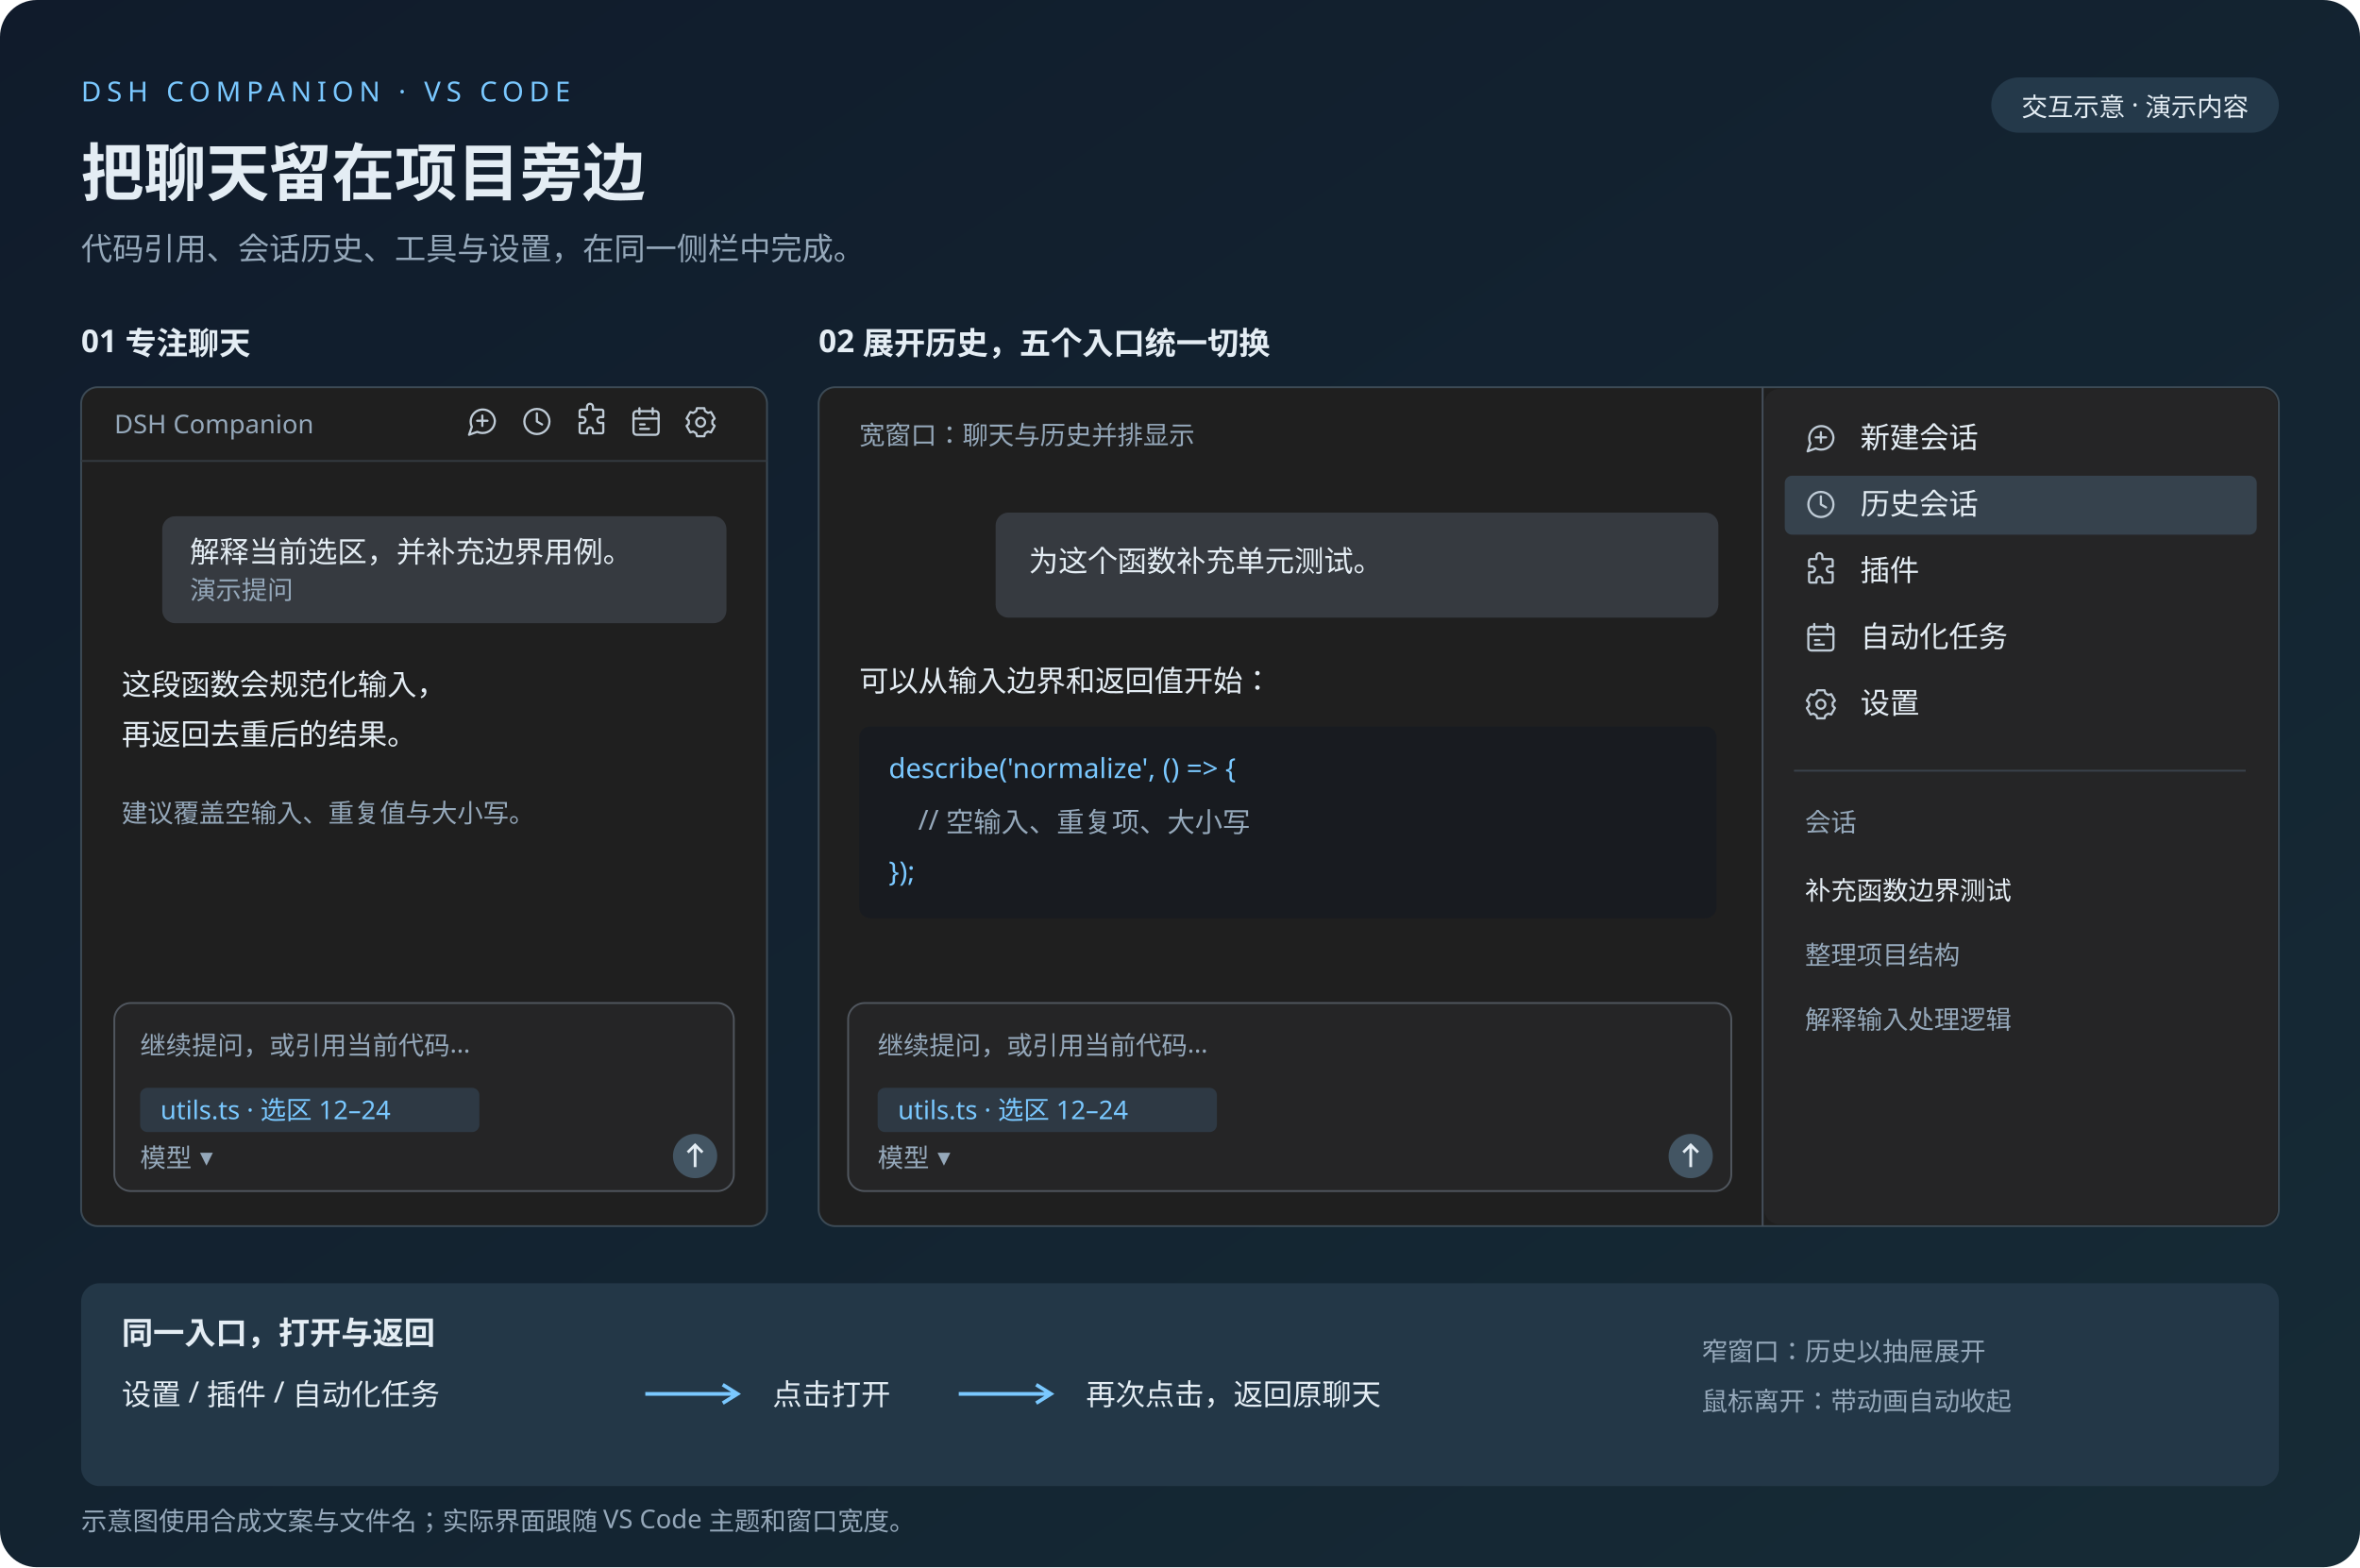
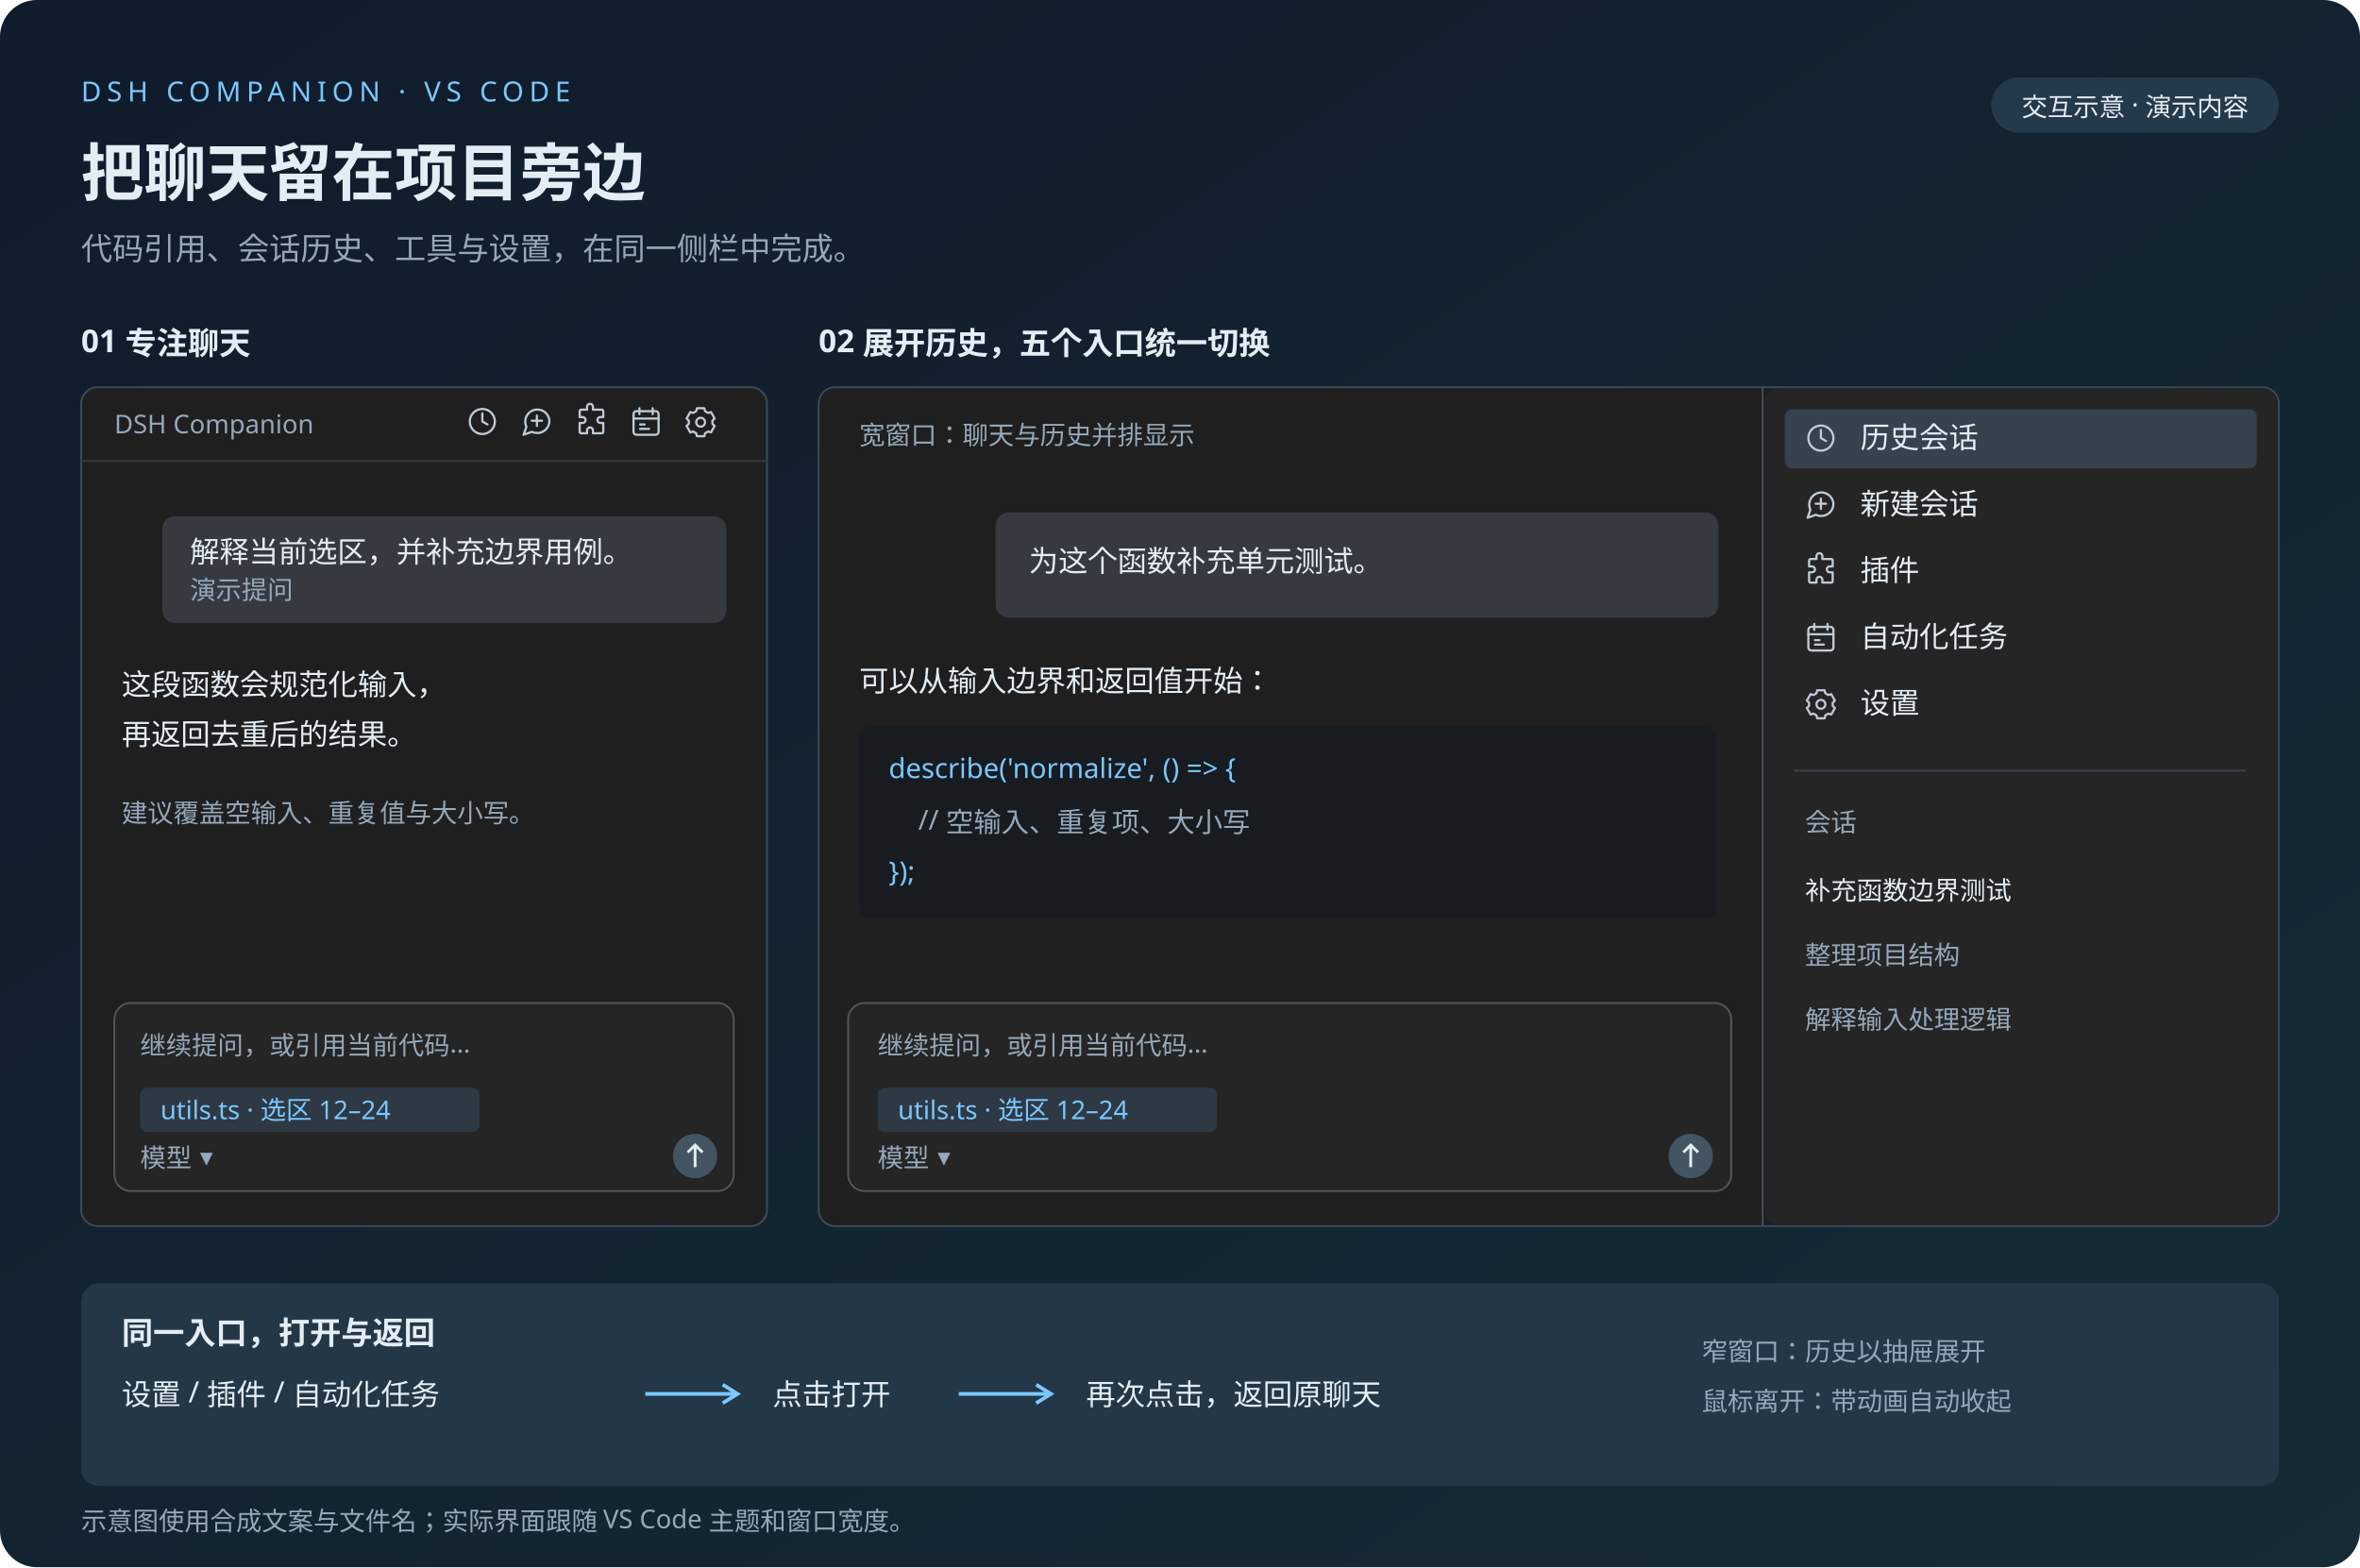
<svg xmlns="http://www.w3.org/2000/svg" width="1280" height="850" viewBox="0 0 1280 850" role="img" aria-labelledby="title desc">
  <defs>
    <linearGradient id="bg" x2="1" y2="1">
      <stop stop-color="#101b2b" />
      <stop offset="1" stop-color="#162b36" />
    </linearGradient>
    <g id="new">
      <path d="M20.5 11.7a8.2 8.2 0 0 1-8.3 8.1 8.5 8.5 0 0 1-3.6-.8L3 21l1.9-5.4a8.2 8.2 0 1 1 15.6-3.9Z" />
      <path d="M12 8v7M8.5 11.5h7" />
    </g>
    <g id="history">
      <circle cx="12" cy="12" r="8.5" />
      <path d="M12 6.5V12l3.5 2" />
    </g>
    <g id="plugins">
      <path d="M9 4H5a1 1 0 0 0-1 1v4h2a2 2 0 0 1 0 4H4v6a1 1 0 0 0 1 1h4v-2a2 2 0 0 1 4 0v2h6a1 1 0 0 0 1-1v-6h-2a2 2 0 0 1 0-4h2V5a1 1 0 0 0-1-1h-6V2a2 2 0 0 0-4 0Z" />
    </g>
    <g id="tasks">
      <rect x="3.5" y="5" width="17" height="16" rx="2" />
      <path d="M7.5 3v4M16.5 3v4M3.5 10h17M8 14h3M8 17h6" />
    </g>
    <g id="settings">
      <path d="m9.5 3-.5 2-2 1.2-2-.6L2.5 10 4 11.4v2.2L2.5 15 5 19.4l2-.6L9 20l.5 2h5l.5-2 2-1.2 2 .6 2.5-4.4-1.5-1.4v-2.2l1.5-1.4L19 5.6l-2 .6L15 5l-.5-2Z" />
      <circle cx="12" cy="12.5" r="3" />
    </g>
    <style>text{font-family:'Segoe UI','Microsoft YaHei',sans-serif;fill:#e4edf4} .muted{fill:#95a8ba}.accent{fill:#7ac8ff}.small{font-size:14px}.body{font-size:16px}.icon{fill:none;stroke:#bfcbd6;stroke-width:1.5;stroke-linecap:round;stroke-linejoin:round}</style>
  </defs>
  <rect width="1280" height="850" rx="20" fill="url(#bg)" />
  <text x="44" y="55" class="accent" font-size="15" letter-spacing="3">DSH COMPANION · VS CODE</text>
  <text x="44" y="106" font-size="34" font-weight="600">把聊天留在项目旁边</text>
  <text x="44" y="141" class="muted" font-size="17">代码引用、会话历史、工具与设置，在同一侧栏中完成。</text>
  <rect x="1080" y="42" width="156" height="30" rx="15" fill="#24394a" />
  <text x="1158" y="63" text-anchor="middle" class="small">交互示意 · 演示内容</text>
  <text x="44" y="191" font-size="17" font-weight="600">01  专注聊天</text>
  <text x="444" y="191" font-size="17" font-weight="600">02  展开历史，五个入口统一切换</text>
  <rect x="44" y="210" width="372" height="455" rx="9" fill="#1f1f1f" stroke="#3c4a55" />
  <path d="M44 250H416" stroke="#343a40" />
  <text x="62" y="235" class="small muted">DSH Companion</text>
  <g class="icon" transform="translate(252 219) scale(.8)">
-     <use href="#new" />
-     <use href="#history" x="37" />
+     <use href="#history" />
+     <use href="#new" x="37" />
    <use href="#plugins" x="74" />
    <use href="#tasks" x="111" />
    <use href="#settings" x="148" />
  </g>
  <rect x="88" y="280" width="306" height="58" rx="7" fill="#363a40" />
  <text x="103" y="305" class="body">解释当前选区，并补充边界用例。</text>
  <text x="103" y="325" class="small muted">演示提问</text>
  <text x="66" y="377" class="body">这段函数会规范化输入，</text>
  <text x="66" y="404" class="body">再返回去重后的结果。</text>
  <text x="66" y="446" class="muted small">建议覆盖空输入、重复值与大小写。</text>
  <rect x="62" y="544" width="336" height="102" rx="9" fill="#252526" stroke="#50565e" />
  <text x="76" y="572" class="muted small">继续提问，或引用当前代码…</text>
  <rect x="76" y="590" width="184" height="24" rx="4" fill="#2e3944" />
  <text x="87" y="607" class="small accent">utils.ts · 选区 12–24</text>
  <text x="76" y="633" class="small muted">模型 ▾</text>
  <circle cx="377" cy="627" r="12" fill="#435563" />
  <path d="M377 633V621m-4 4 4-4 4 4" fill="none" stroke="#e4edf4" stroke-width="1.5" />
  <rect x="444" y="210" width="792" height="455" rx="9" fill="#1f1f1f" stroke="#3c4a55" />
  <path d="M956 210V665" stroke="#46505c" />
  <rect x="957" y="211" width="278" height="453" rx="8" fill="#252526" />
  <text x="466" y="241" class="small muted">宽窗口：聊天与历史并排显示</text>
  <rect x="540" y="278" width="392" height="57" rx="7" fill="#363a40" />
  <text x="558" y="310" class="body">为这个函数补充单元测试。</text>
  <text x="466" y="375" class="body">可以从输入边界和返回值开始：</text>
  <rect x="466" y="394" width="465" height="104" rx="6" fill="#181b20" />
  <text x="482" y="422" font-size="15" class="accent">describe('normalize', () =&gt; {</text>
  <text x="498" y="450" font-size="15" class="muted">// 空输入、重复项、大小写</text>
  <text x="482" y="478" font-size="15" class="accent">});</text>
  <rect x="460" y="544" width="479" height="102" rx="9" fill="#252526" stroke="#50565e" />
  <text x="476" y="572" class="muted small">继续提问，或引用当前代码…</text>
  <rect x="476" y="590" width="184" height="24" rx="4" fill="#2e3944" />
  <text x="487" y="607" class="small accent">utils.ts · 选区 12–24</text>
  <text x="476" y="633" class="small muted">模型 ▾</text>
  <circle cx="917" cy="627" r="12" fill="#435563" />
  <path d="M917 633V621m-4 4 4-4 4 4" fill="none" stroke="#e4edf4" stroke-width="1.5" />
-   <rect x="968" y="258" width="256" height="32" rx="4" fill="#36424d" />
+   <rect x="968" y="222" width="256" height="32" rx="4" fill="#36424d" />
  <g class="icon" transform="translate(978 228) scale(.8)">
-     <use href="#new" />
-     <use href="#history" y="45" />
+     <use href="#history" />
+     <use href="#new" y="45" />
    <use href="#plugins" y="90" />
    <use href="#tasks" y="135" />
    <use href="#settings" y="180" />
  </g>
  <g class="body">
-     <text x="1009" y="243">新建会话</text>
-     <text x="1009" y="279">历史会话</text>
+     <text x="1009" y="243">历史会话</text>
+     <text x="1009" y="279">新建会话</text>
    <text x="1009" y="315">插件</text>
    <text x="1009" y="351">自动化任务</text>
    <text x="1009" y="387">设置</text>
  </g>
  <path d="M973 418H1218" stroke="#3a424b" />
  <text x="979" y="451" class="small muted">会话</text>
  <text x="979" y="488" class="small">补充函数边界测试</text>
  <text x="979" y="523" class="small muted">整理项目结构</text>
  <text x="979" y="558" class="small muted">解释输入处理逻辑</text>
  <rect x="44" y="696" width="1192" height="110" rx="10" fill="#233747" />
  <text x="66" y="729" font-size="17" font-weight="600">同一入口，打开与返回</text>
  <text x="66" y="762" class="body">设置 / 插件 / 自动化任务</text>
  <path d="M350 756H400m-8-5 8 5-8 5" stroke="#7ac8ff" fill="none" stroke-width="2" />
  <text x="419" y="762" class="body">点击打开</text>
  <path d="M520 756H570m-8-5 8 5-8 5" stroke="#7ac8ff" fill="none" stroke-width="2" />
  <text x="589" y="762" class="body">再次点击，返回原聊天</text>
  <text x="923" y="738" class="small muted">窄窗口：历史以抽屉展开</text>
  <text x="923" y="765" class="small muted">鼠标离开：带动画自动收起</text>
  <text x="44" y="830" class="small muted">示意图使用合成文案与文件名；实际界面跟随 VS Code 主题和窗口宽度。</text>
</svg>
